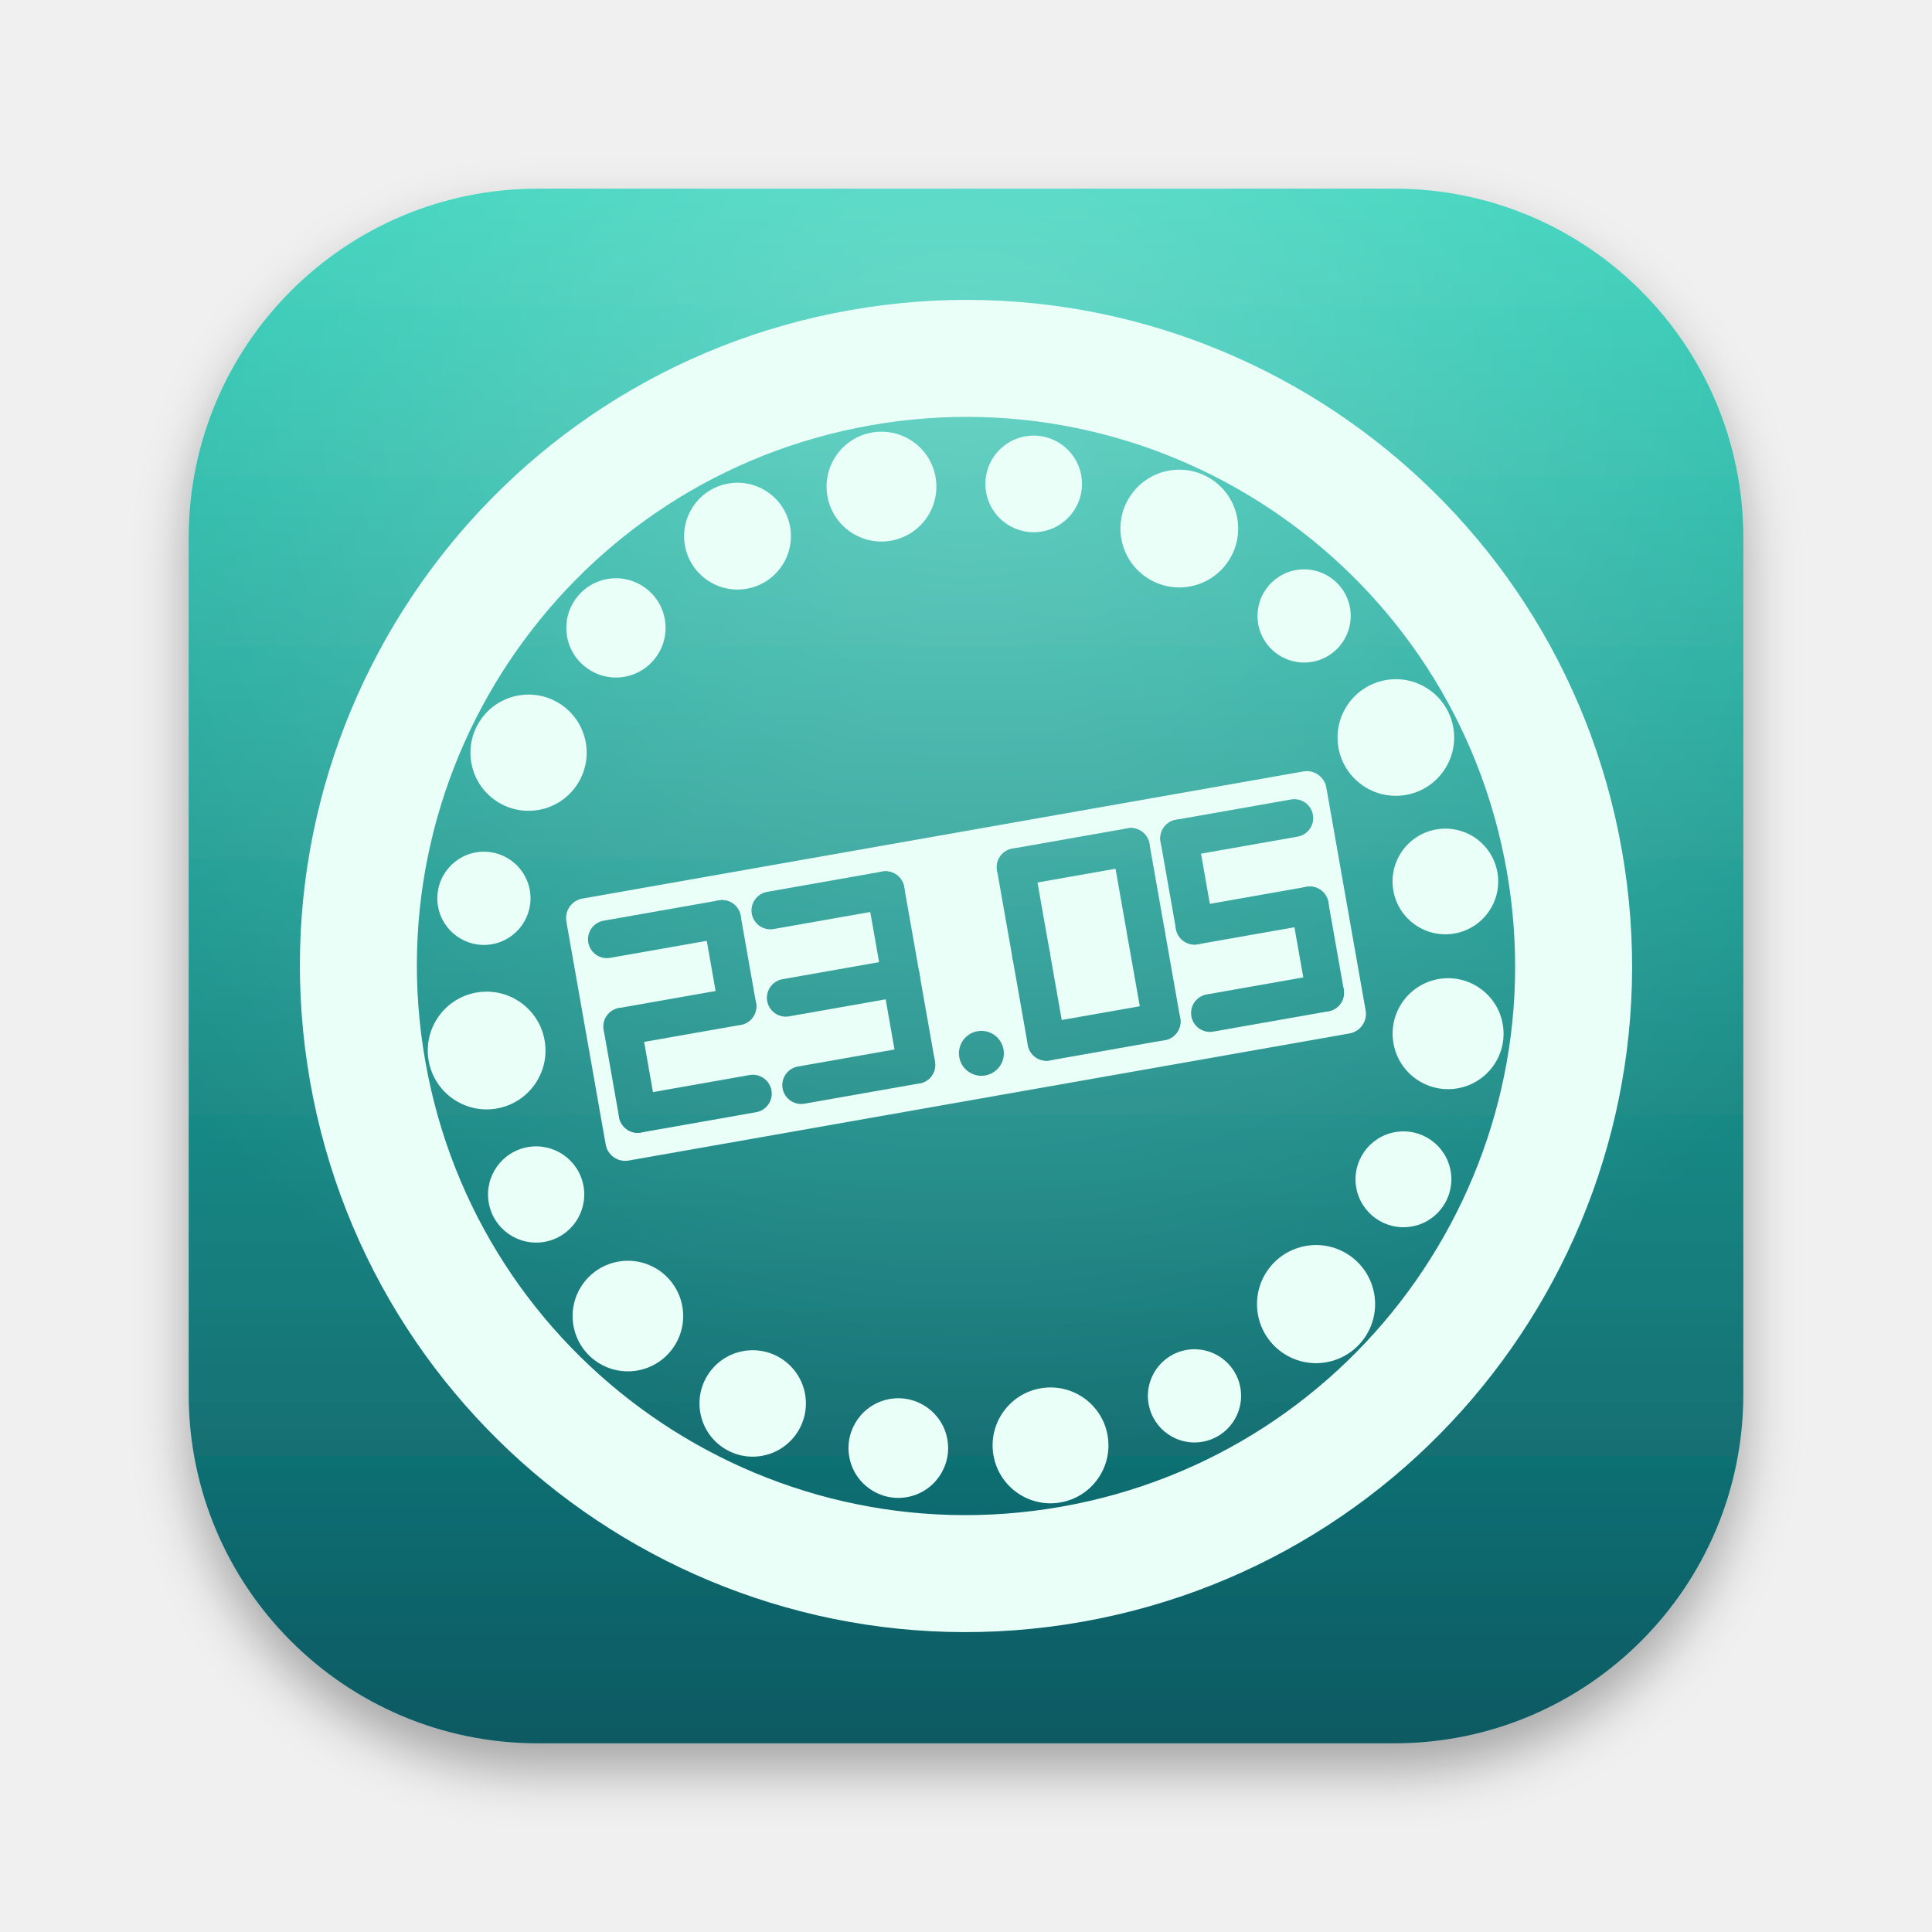
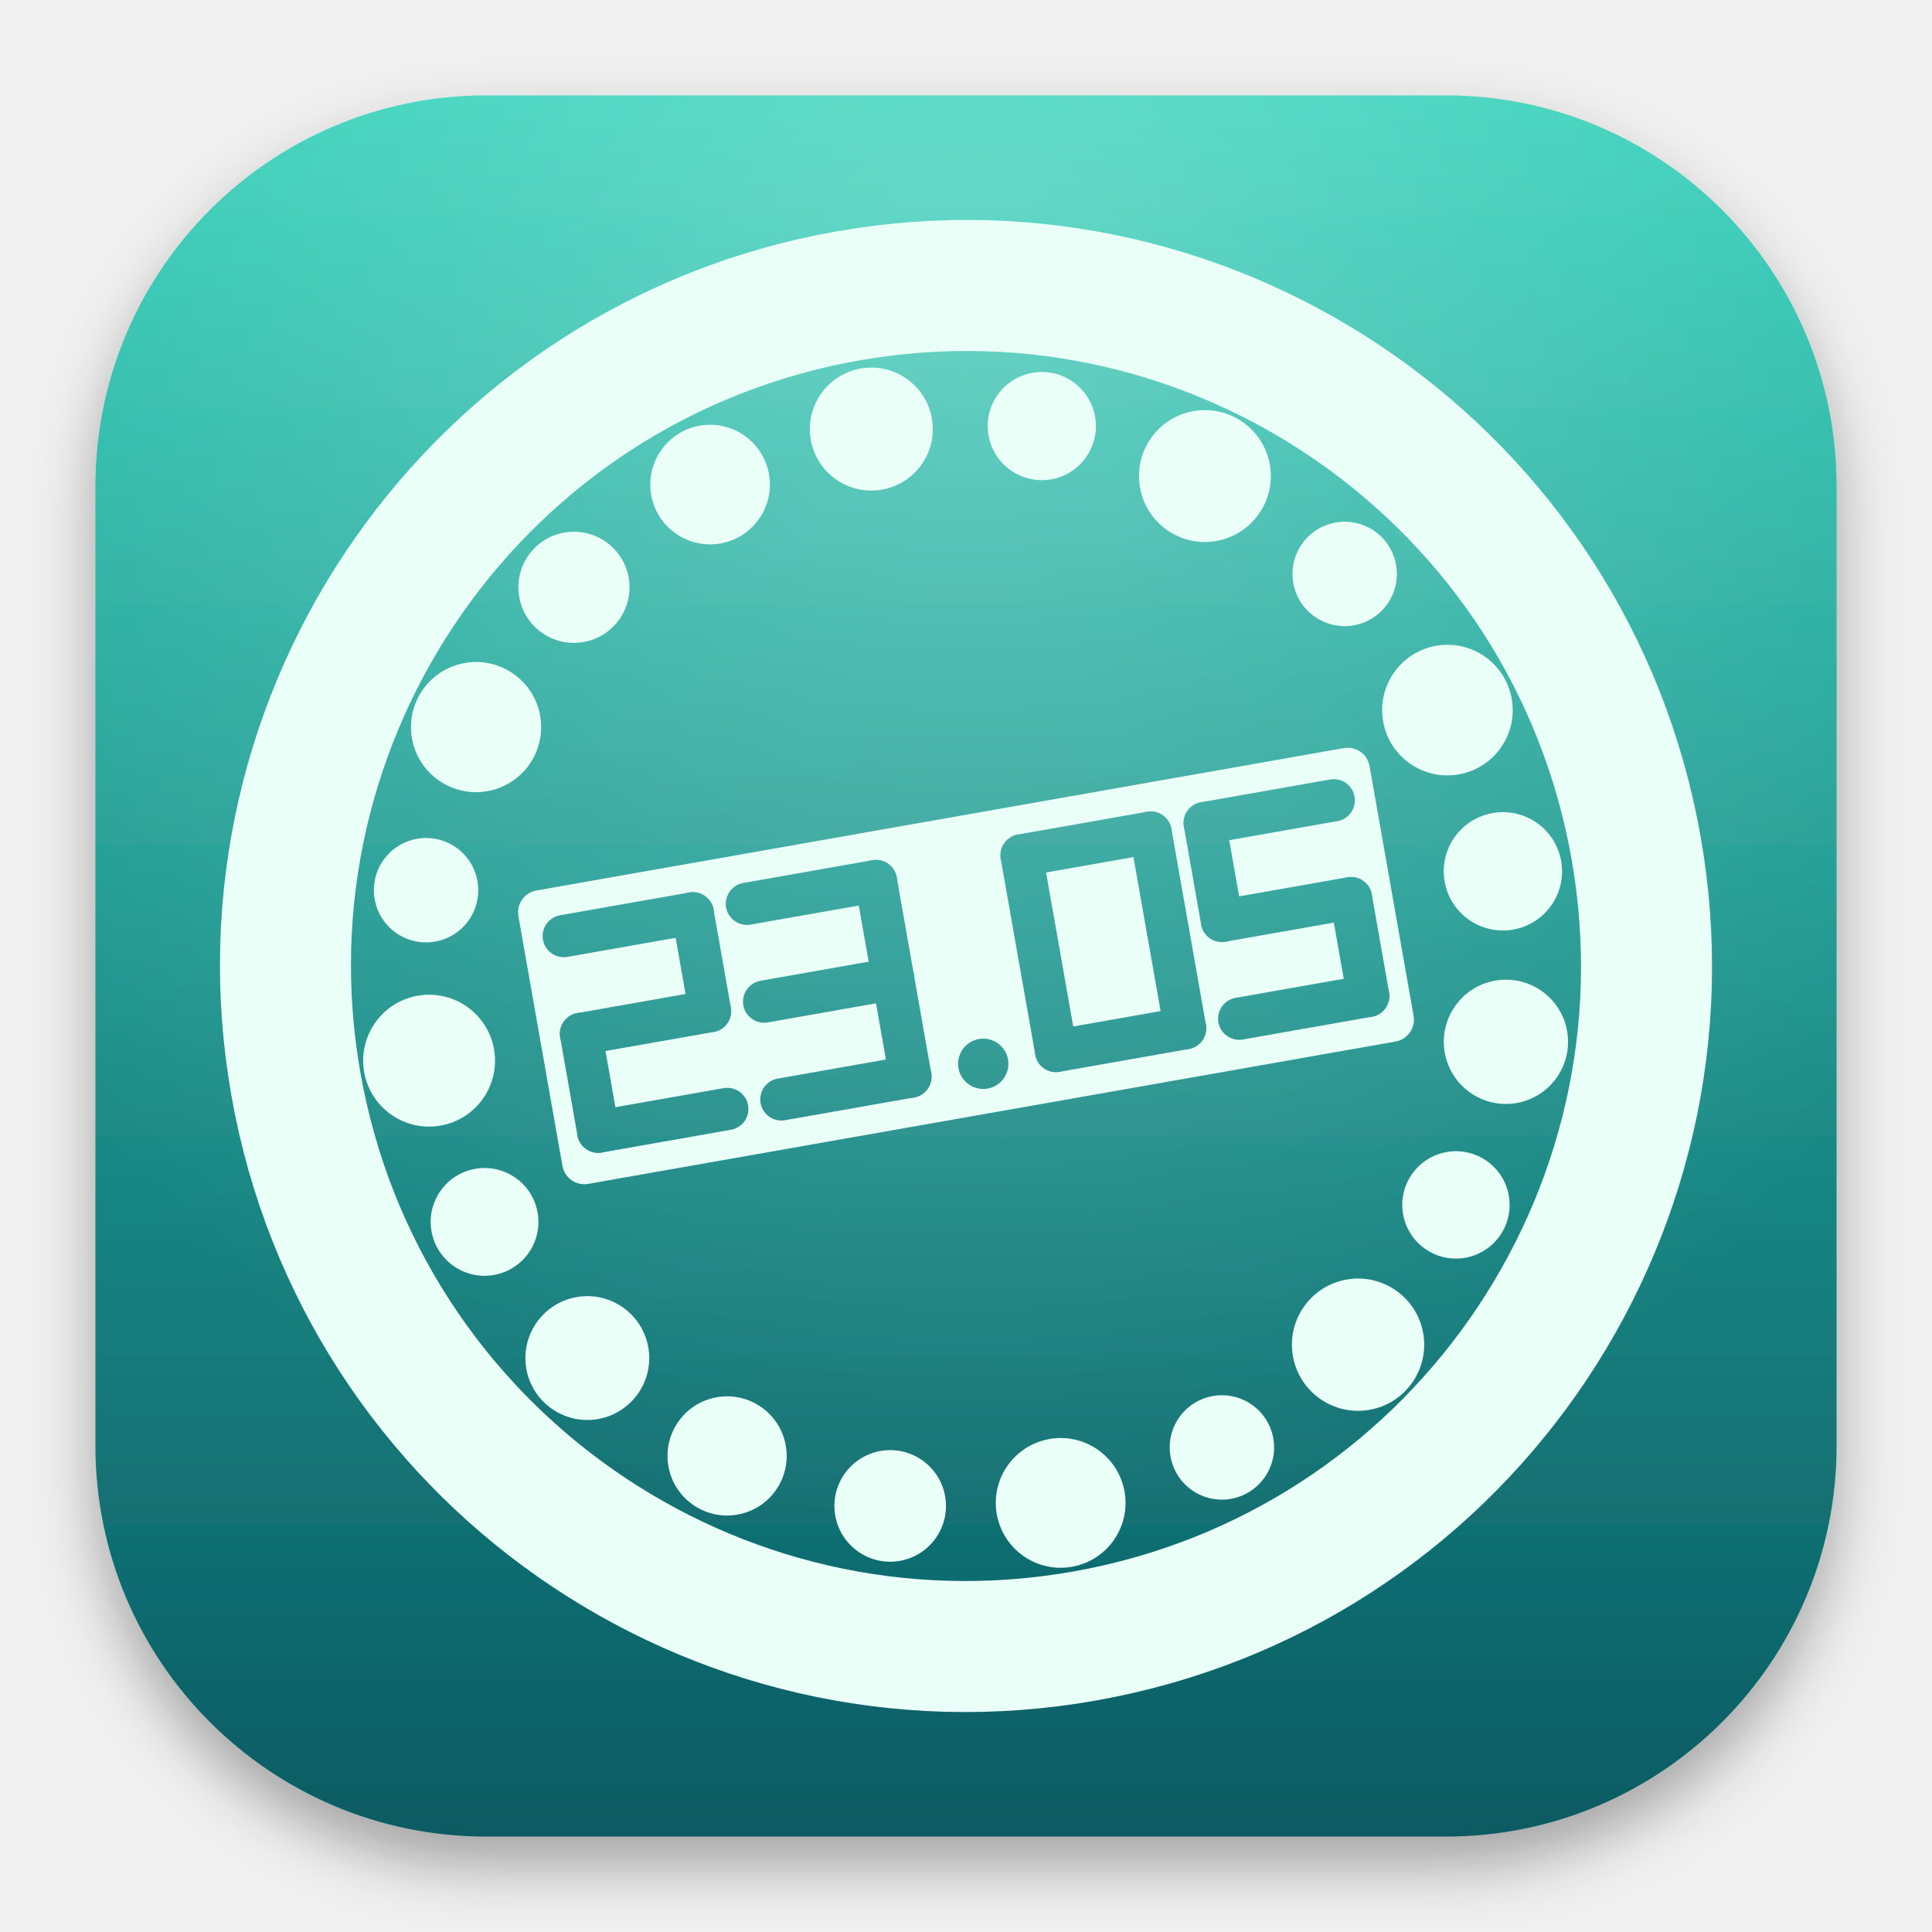
<svg xmlns="http://www.w3.org/2000/svg" viewBox="0 0 1024 1024" width="1024" height="1024">
  <defs>
    <linearGradient id="bg" x1="0" y1="0" x2="0" y2="1">
      <stop offset="0" stop-color="#2fd0b8" />
      <stop offset="1" stop-color="#0b5a63" />
    </linearGradient>
    <radialGradient id="glow" cx="0.5" cy="0.12" r="0.7">
      <stop offset="0" stop-color="#fff" stop-opacity="0.28" />
      <stop offset="1" stop-color="#fff" stop-opacity="0" />
    </radialGradient>
    <filter id="sh" x="-10%" y="-10%" width="120%" height="125%">
      <feDropShadow dx="0" dy="14" stdDeviation="14" flood-color="#000" flood-opacity="0.32" />
    </filter>
  </defs>
-   <rect x="100" y="100" width="824" height="824" rx="185" fill="url(#bg)" filter="url(#sh)" />
-   <rect x="100" y="100" width="824" height="824" rx="185" fill="url(#glow)" />
-   <g transform="rotate(-10 512 512)" fill="#eafff8" stroke="#eafff8" stroke-linecap="round">
-     <circle cx="512" cy="512" r="322" fill="none" stroke-width="62" />
-     <circle cx="770.0" cy="512.0" r="28.0" stroke="none" />
-     <circle cx="757.4" cy="591.7" r="29.4" stroke="none" />
-     <circle cx="720.7" cy="663.6" r="25.4" stroke="none" />
-     <circle cx="663.6" cy="720.7" r="31.3" stroke="none" />
-     <circle cx="591.7" cy="757.4" r="24.7" stroke="none" />
-     <circle cx="512.0" cy="770.0" r="30.7" stroke="none" />
-     <circle cx="432.3" cy="757.4" r="26.4" stroke="none" />
-     <circle cx="360.4" cy="720.7" r="28.2" stroke="none" />
-     <circle cx="303.3" cy="663.6" r="29.3" stroke="none" />
-     <circle cx="266.6" cy="591.7" r="25.5" stroke="none" />
-     <circle cx="254.0" cy="512.0" r="31.2" stroke="none" />
-     <circle cx="266.6" cy="432.3" r="24.7" stroke="none" />
-     <circle cx="303.3" cy="360.4" r="30.8" stroke="none" />
-     <circle cx="360.4" cy="303.3" r="26.3" stroke="none" />
-     <circle cx="432.3" cy="266.6" r="28.3" stroke="none" />
-     <circle cx="512.0" cy="254.0" r="29.1" stroke="none" />
-     <circle cx="591.7" cy="266.6" r="25.6" stroke="none" />
-     <circle cx="663.6" cy="303.3" r="31.2" stroke="none" />
-     <circle cx="720.7" cy="360.4" r="24.7" stroke="none" />
-     <circle cx="757.4" cy="432.3" r="30.9" stroke="none" />
-     <clipPath id="inner">
-       <circle cx="512" cy="512" r="220" />
-     </clipPath>
-     <mask id="date" maskUnits="userSpaceOnUse" x="0" y="0" width="1024" height="1024">
-       <rect width="1024" height="1024" fill="#fff" />
-       <line x1="327.0" y1="465.0" x2="389.0" y2="465.0" stroke="#000" stroke-width="20" stroke-linecap="round" />
-       <line x1="389.0" y1="465.0" x2="389.0" y2="512.0" stroke="#000" stroke-width="20" stroke-linecap="round" />
-       <line x1="327.0" y1="512.0" x2="389.0" y2="512.0" stroke="#000" stroke-width="20" stroke-linecap="round" />
-       <line x1="327.0" y1="512.0" x2="327.0" y2="559.0" stroke="#000" stroke-width="20" stroke-linecap="round" />
-       <line x1="327.0" y1="559.0" x2="389.0" y2="559.0" stroke="#000" stroke-width="20" stroke-linecap="round" />
-       <line x1="415.0" y1="465.0" x2="477.0" y2="465.0" stroke="#000" stroke-width="20" stroke-linecap="round" />
-       <line x1="477.0" y1="465.0" x2="477.0" y2="512.0" stroke="#000" stroke-width="20" stroke-linecap="round" />
-       <line x1="415.0" y1="512.0" x2="477.0" y2="512.0" stroke="#000" stroke-width="20" stroke-linecap="round" />
-       <line x1="477.0" y1="512.0" x2="477.0" y2="559.0" stroke="#000" stroke-width="20" stroke-linecap="round" />
-       <line x1="415.0" y1="559.0" x2="477.0" y2="559.0" stroke="#000" stroke-width="20" stroke-linecap="round" />
-       <line x1="547.0" y1="465.0" x2="609.0" y2="465.0" stroke="#000" stroke-width="20" stroke-linecap="round" />
-       <line x1="609.0" y1="465.0" x2="609.0" y2="512.0" stroke="#000" stroke-width="20" stroke-linecap="round" />
-       <line x1="609.0" y1="512.0" x2="609.0" y2="559.0" stroke="#000" stroke-width="20" stroke-linecap="round" />
-       <line x1="547.0" y1="559.0" x2="609.0" y2="559.0" stroke="#000" stroke-width="20" stroke-linecap="round" />
-       <line x1="547.0" y1="512.0" x2="547.0" y2="559.0" stroke="#000" stroke-width="20" stroke-linecap="round" />
-       <line x1="547.0" y1="465.0" x2="547.0" y2="512.0" stroke="#000" stroke-width="20" stroke-linecap="round" />
-       <line x1="635.0" y1="465.0" x2="697.0" y2="465.0" stroke="#000" stroke-width="20" stroke-linecap="round" />
-       <line x1="635.0" y1="465.0" x2="635.0" y2="512.0" stroke="#000" stroke-width="20" stroke-linecap="round" />
-       <line x1="635.0" y1="512.0" x2="697.0" y2="512.0" stroke="#000" stroke-width="20" stroke-linecap="round" />
-       <line x1="697.0" y1="512.0" x2="697.0" y2="559.0" stroke="#000" stroke-width="20" stroke-linecap="round" />
-       <line x1="635.0" y1="559.0" x2="697.0" y2="559.0" stroke="#000" stroke-width="20" stroke-linecap="round" />
-       <circle cx="512" cy="559.0" r="12.4" fill="#000" />
-     </mask>
-     <rect x="308" y="442" width="408" height="140" rx="10" clip-path="url(#inner)" mask="url(#date)" />
+   <g transform="translate(512 512) scale(1.12) translate(-512 -512)">
+     <rect x="100" y="100" width="824" height="824" rx="185" fill="url(#bg)" filter="url(#sh)" />
+     <rect x="100" y="100" width="824" height="824" rx="185" fill="url(#glow)" />
+     <g transform="rotate(-10 512 512)" fill="#eafff8" stroke="#eafff8" stroke-linecap="round">
+       <circle cx="512" cy="512" r="322" fill="none" stroke-width="62" />
+       <circle cx="770.0" cy="512.0" r="28.0" stroke="none" />
+       <circle cx="757.4" cy="591.7" r="29.4" stroke="none" />
+       <circle cx="720.7" cy="663.6" r="25.4" stroke="none" />
+       <circle cx="663.6" cy="720.7" r="31.3" stroke="none" />
+       <circle cx="591.7" cy="757.4" r="24.7" stroke="none" />
+       <circle cx="512.0" cy="770.0" r="30.7" stroke="none" />
+       <circle cx="432.3" cy="757.4" r="26.4" stroke="none" />
+       <circle cx="360.4" cy="720.7" r="28.2" stroke="none" />
+       <circle cx="303.3" cy="663.6" r="29.3" stroke="none" />
+       <circle cx="266.6" cy="591.7" r="25.5" stroke="none" />
+       <circle cx="254.0" cy="512.0" r="31.2" stroke="none" />
+       <circle cx="266.6" cy="432.3" r="24.7" stroke="none" />
+       <circle cx="303.3" cy="360.4" r="30.8" stroke="none" />
+       <circle cx="360.4" cy="303.3" r="26.3" stroke="none" />
+       <circle cx="432.3" cy="266.6" r="28.3" stroke="none" />
+       <circle cx="512.0" cy="254.0" r="29.1" stroke="none" />
+       <circle cx="591.7" cy="266.6" r="25.6" stroke="none" />
+       <circle cx="663.6" cy="303.3" r="31.2" stroke="none" />
+       <circle cx="720.7" cy="360.4" r="24.7" stroke="none" />
+       <circle cx="757.4" cy="432.3" r="30.9" stroke="none" />
+       <clipPath id="inner">
+         <circle cx="512" cy="512" r="220" />
+       </clipPath>
+       <mask id="date" maskUnits="userSpaceOnUse" x="0" y="0" width="1024" height="1024">
+         <rect width="1024" height="1024" fill="#fff" />
+         <line x1="327.0" y1="465.0" x2="389.0" y2="465.0" stroke="#000" stroke-width="20" stroke-linecap="round" />
+         <line x1="389.0" y1="465.0" x2="389.0" y2="512.0" stroke="#000" stroke-width="20" stroke-linecap="round" />
+         <line x1="327.0" y1="512.0" x2="389.0" y2="512.0" stroke="#000" stroke-width="20" stroke-linecap="round" />
+         <line x1="327.0" y1="512.0" x2="327.0" y2="559.0" stroke="#000" stroke-width="20" stroke-linecap="round" />
+         <line x1="327.0" y1="559.0" x2="389.0" y2="559.0" stroke="#000" stroke-width="20" stroke-linecap="round" />
+         <line x1="415.0" y1="465.0" x2="477.0" y2="465.0" stroke="#000" stroke-width="20" stroke-linecap="round" />
+         <line x1="477.0" y1="465.0" x2="477.0" y2="512.0" stroke="#000" stroke-width="20" stroke-linecap="round" />
+         <line x1="415.0" y1="512.0" x2="477.0" y2="512.0" stroke="#000" stroke-width="20" stroke-linecap="round" />
+         <line x1="477.0" y1="512.0" x2="477.0" y2="559.0" stroke="#000" stroke-width="20" stroke-linecap="round" />
+         <line x1="415.0" y1="559.0" x2="477.0" y2="559.0" stroke="#000" stroke-width="20" stroke-linecap="round" />
+         <line x1="547.0" y1="465.0" x2="609.0" y2="465.0" stroke="#000" stroke-width="20" stroke-linecap="round" />
+         <line x1="609.0" y1="465.0" x2="609.0" y2="512.0" stroke="#000" stroke-width="20" stroke-linecap="round" />
+         <line x1="609.0" y1="512.0" x2="609.0" y2="559.0" stroke="#000" stroke-width="20" stroke-linecap="round" />
+         <line x1="547.0" y1="559.0" x2="609.0" y2="559.0" stroke="#000" stroke-width="20" stroke-linecap="round" />
+         <line x1="547.0" y1="512.0" x2="547.0" y2="559.0" stroke="#000" stroke-width="20" stroke-linecap="round" />
+         <line x1="547.0" y1="465.0" x2="547.0" y2="512.0" stroke="#000" stroke-width="20" stroke-linecap="round" />
+         <line x1="635.0" y1="465.0" x2="697.0" y2="465.0" stroke="#000" stroke-width="20" stroke-linecap="round" />
+         <line x1="635.0" y1="465.0" x2="635.0" y2="512.0" stroke="#000" stroke-width="20" stroke-linecap="round" />
+         <line x1="635.0" y1="512.0" x2="697.0" y2="512.0" stroke="#000" stroke-width="20" stroke-linecap="round" />
+         <line x1="697.0" y1="512.0" x2="697.0" y2="559.0" stroke="#000" stroke-width="20" stroke-linecap="round" />
+         <line x1="635.0" y1="559.0" x2="697.0" y2="559.0" stroke="#000" stroke-width="20" stroke-linecap="round" />
+         <circle cx="512" cy="559.0" r="12.4" fill="#000" />
+       </mask>
+       <rect x="308" y="442" width="408" height="140" rx="10" clip-path="url(#inner)" mask="url(#date)" />
+     </g>
  </g>
</svg>
